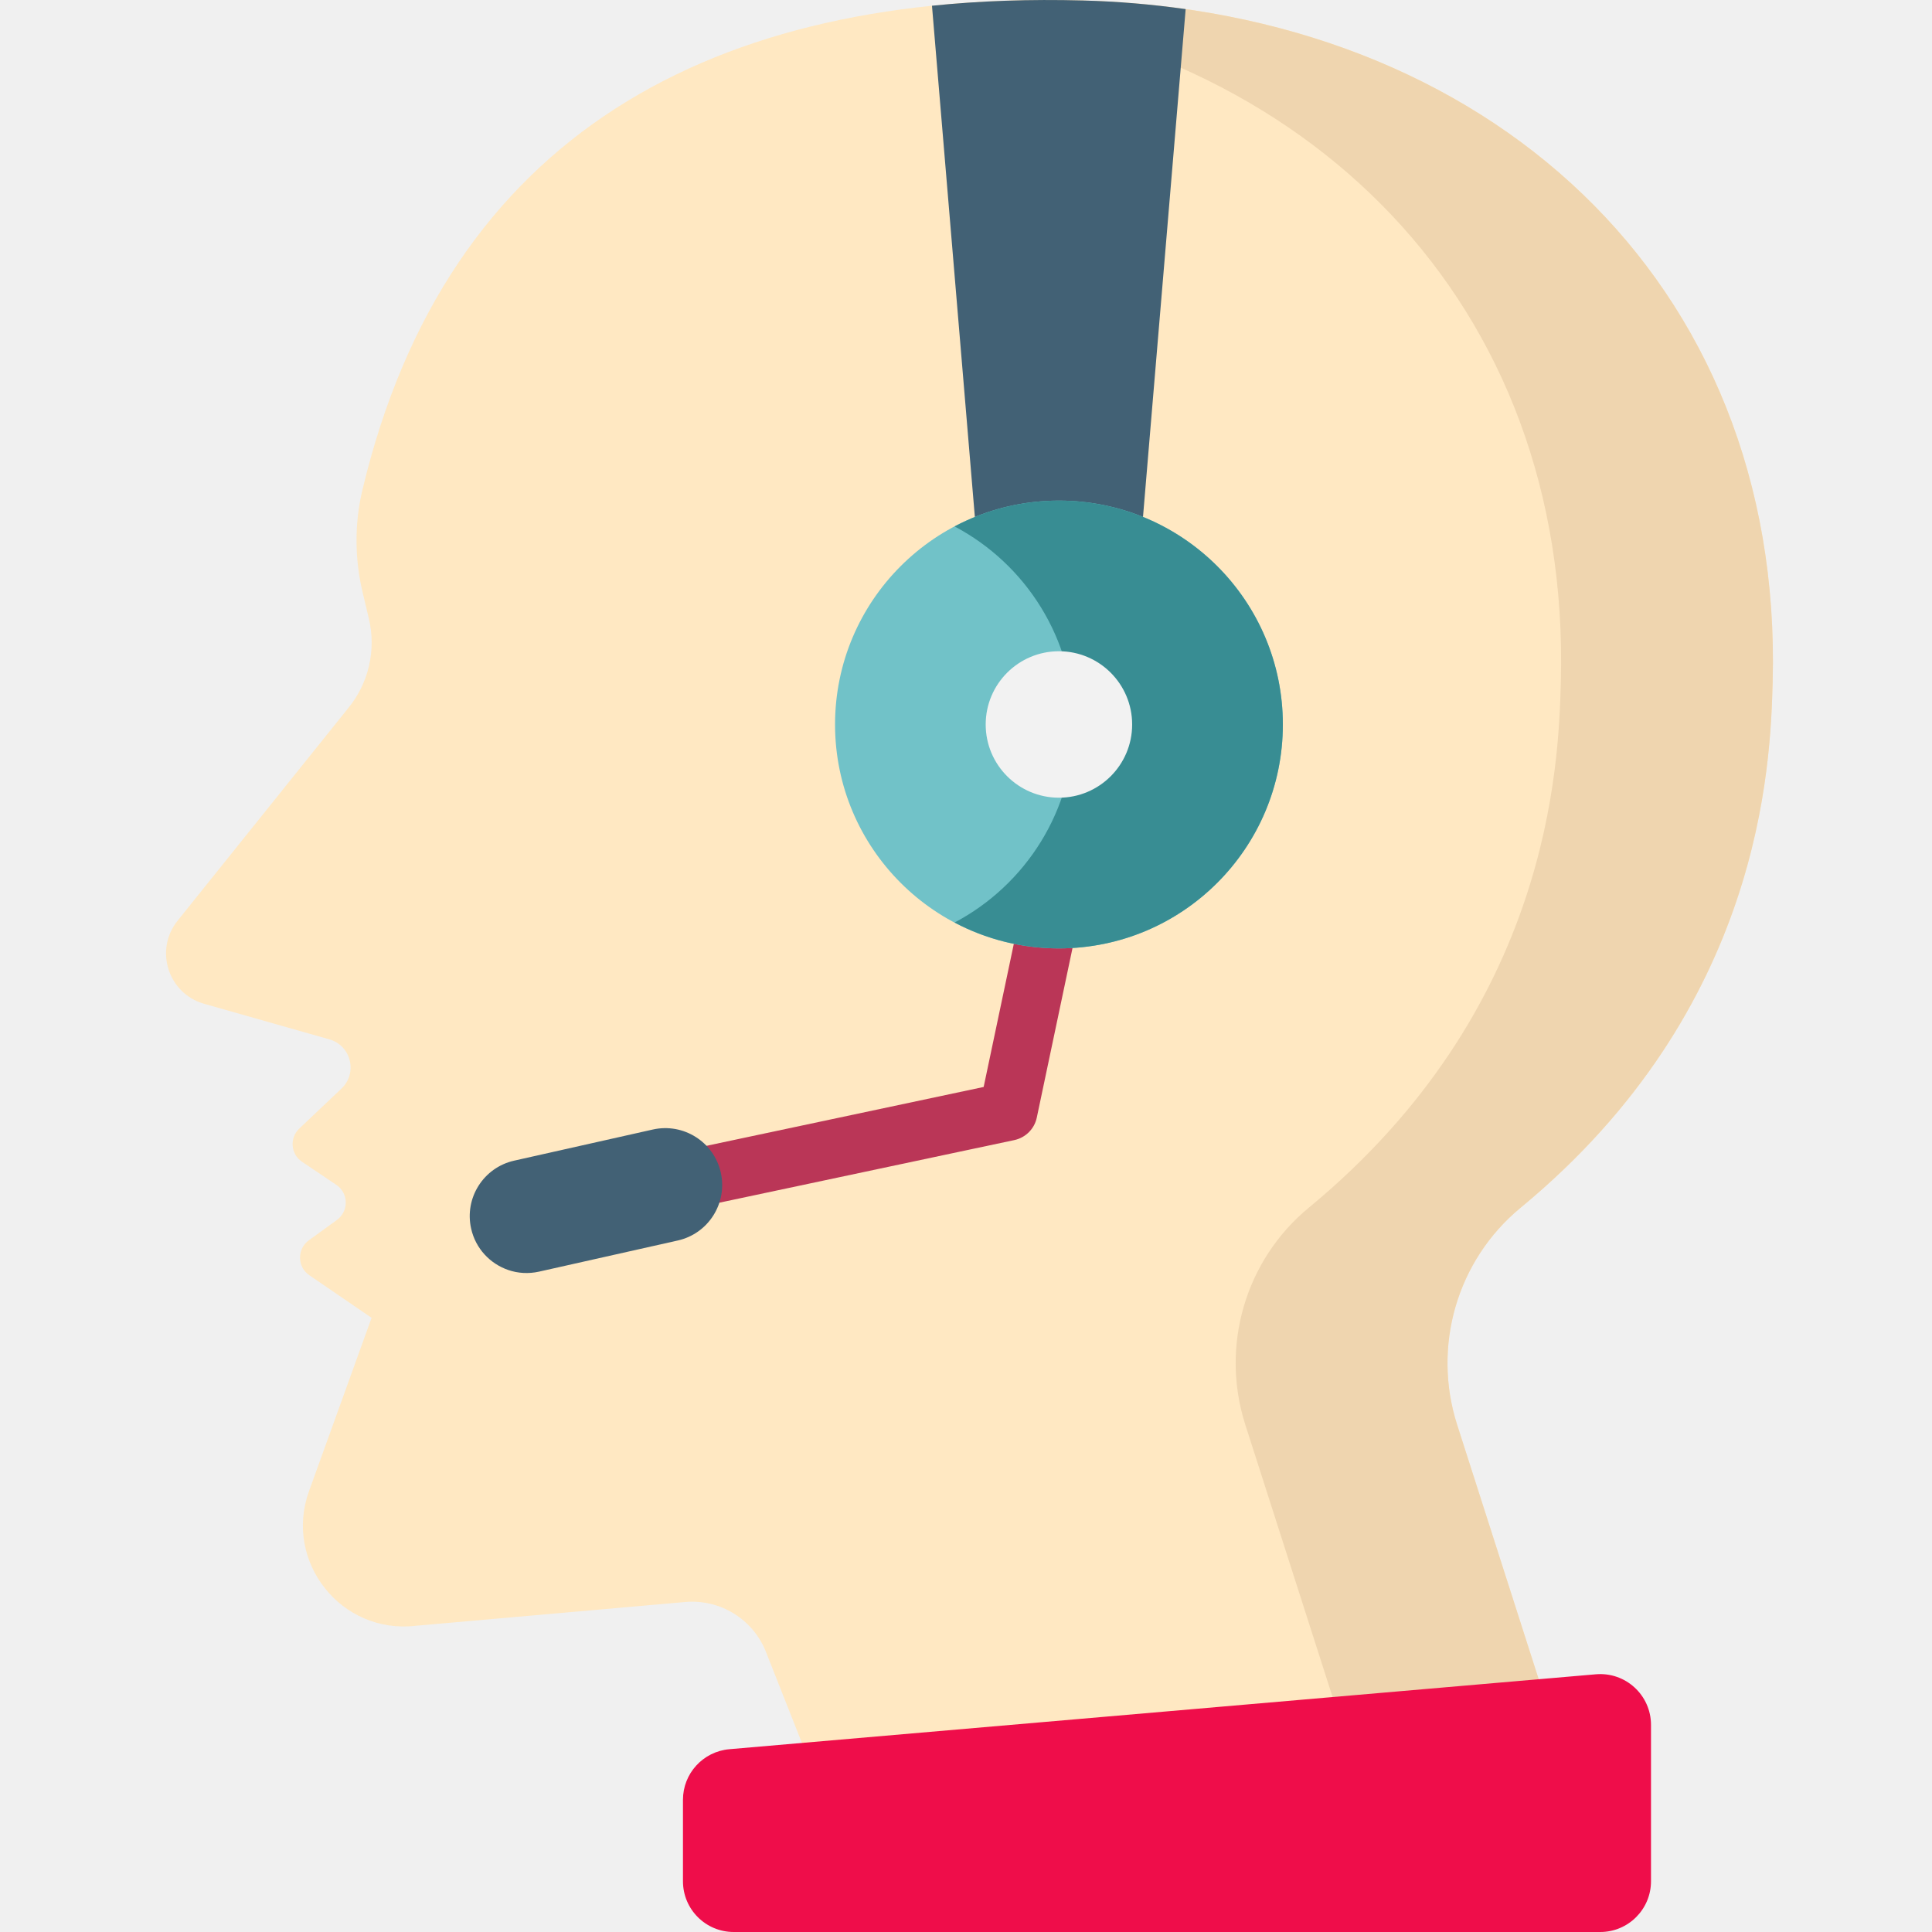
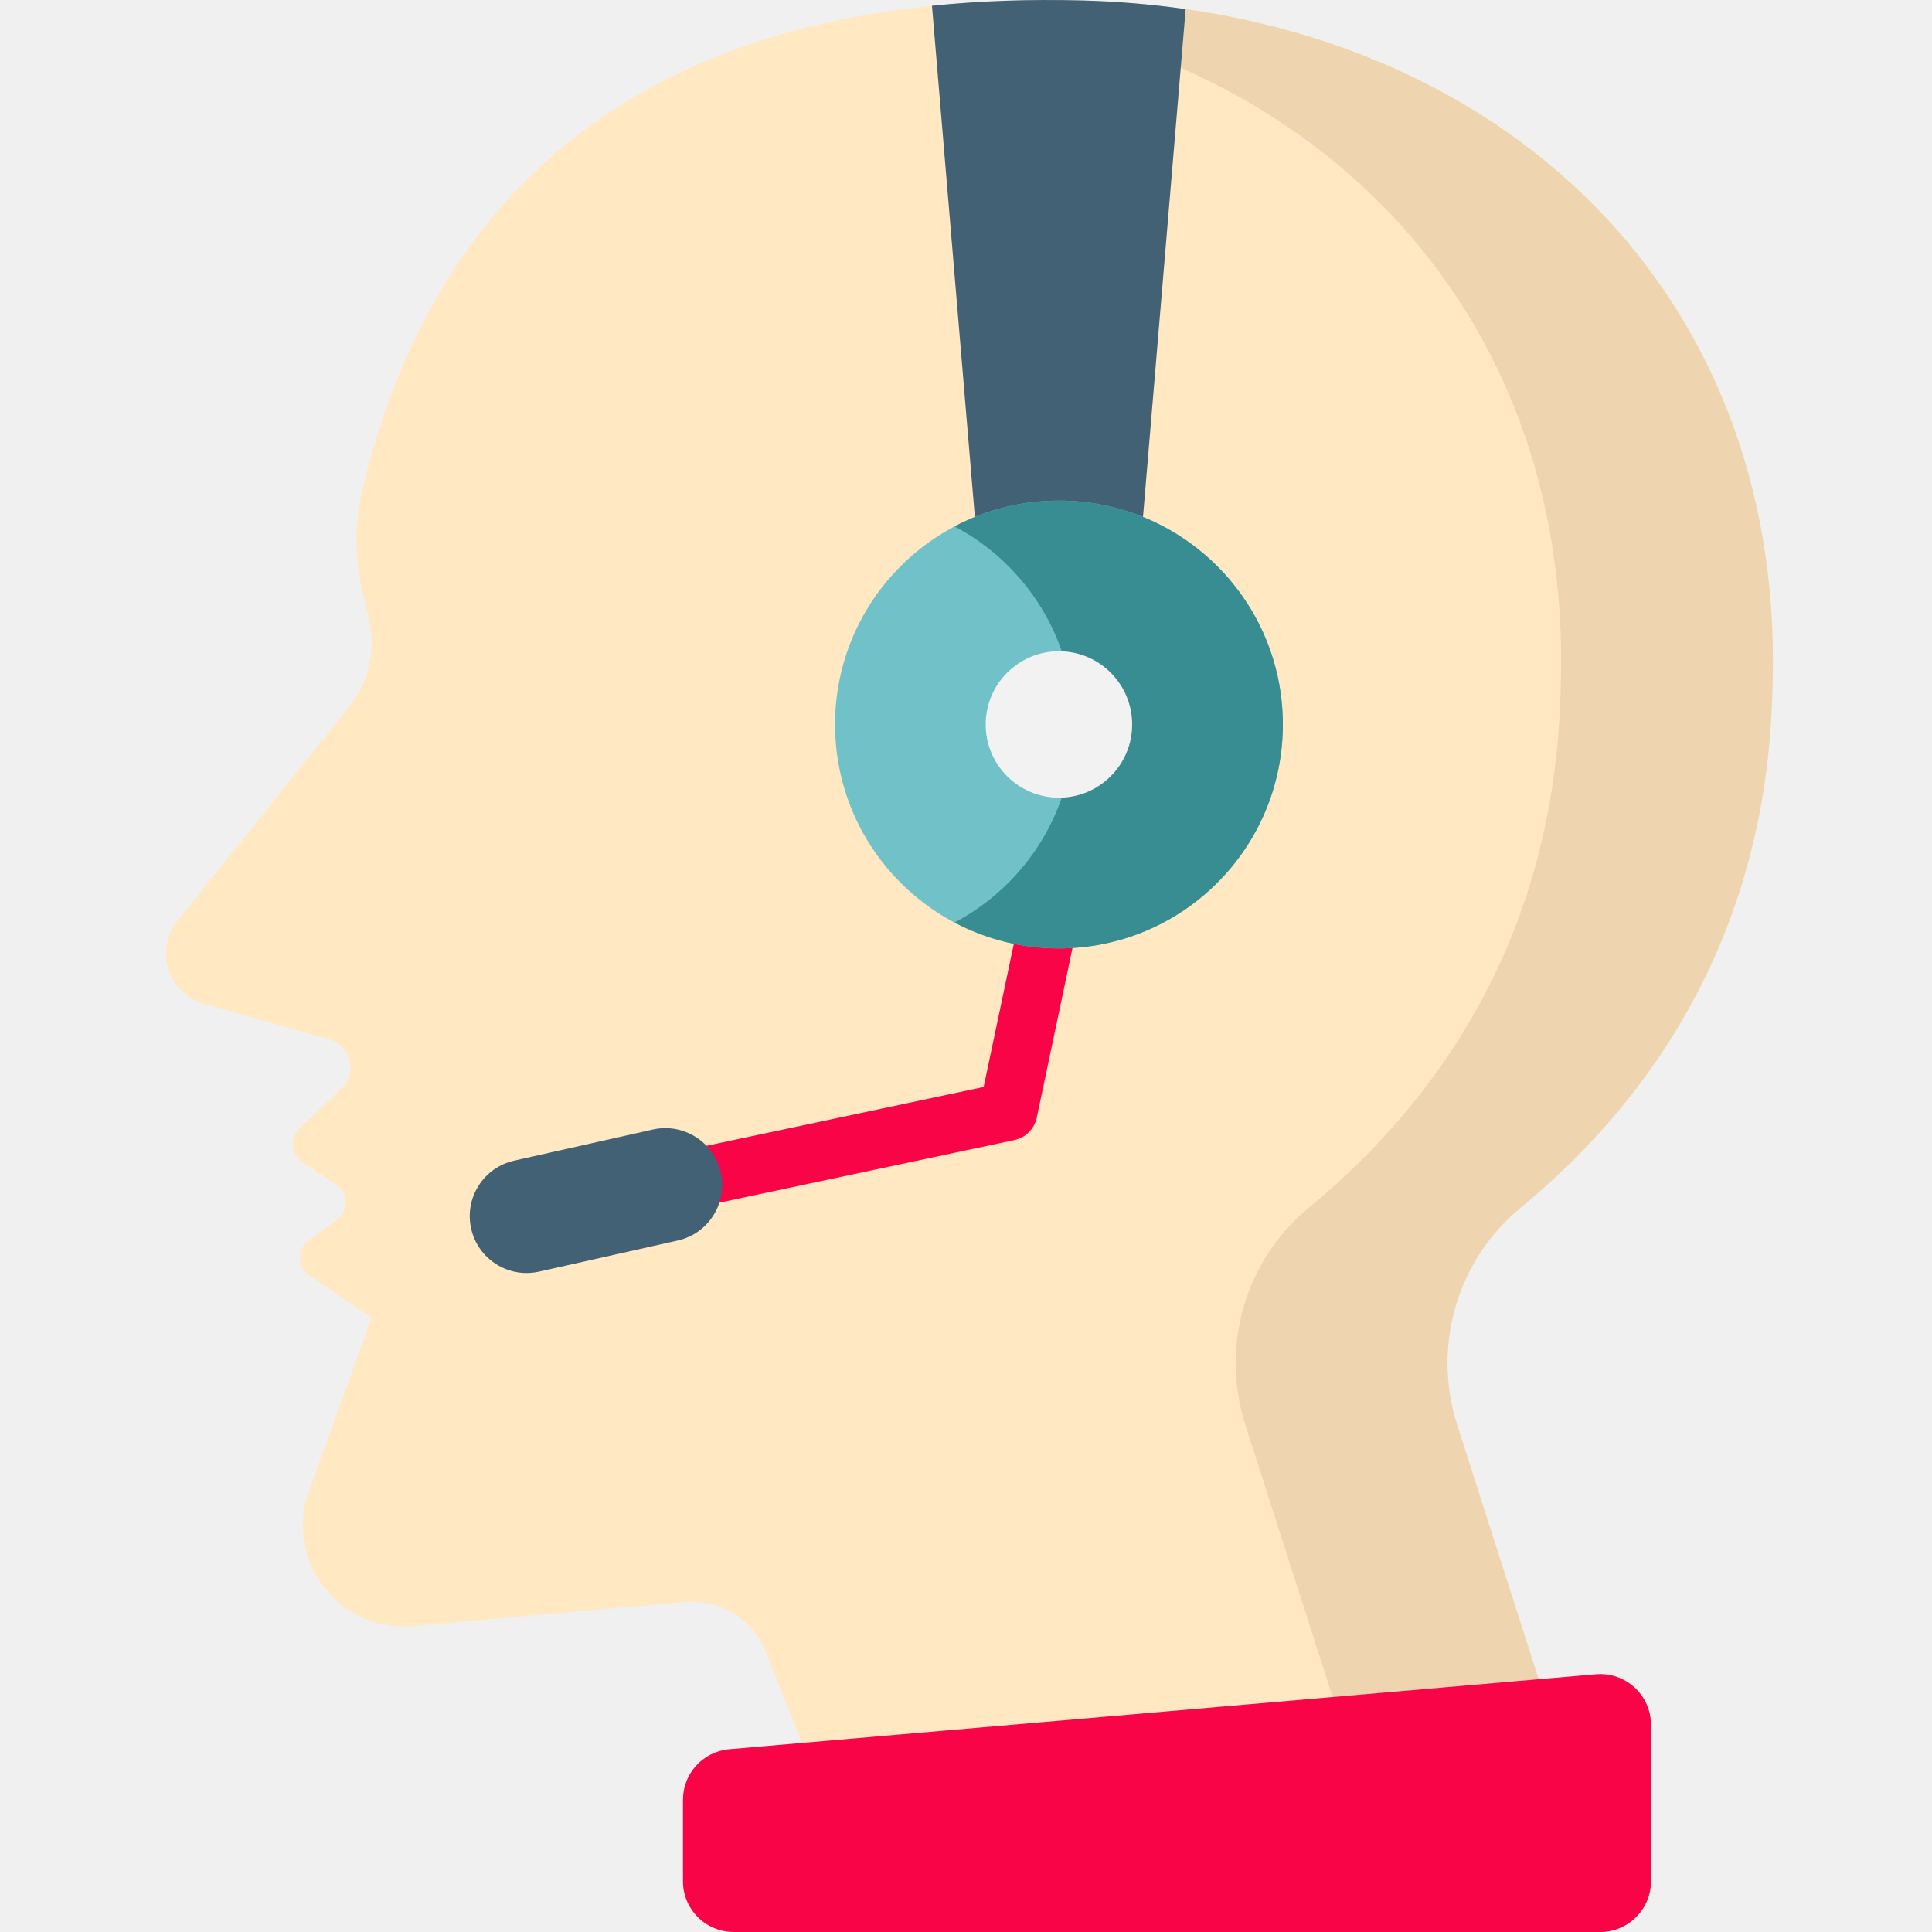
<svg xmlns="http://www.w3.org/2000/svg" width="36" height="36" viewBox="0 0 36 36" fill="none">
  <g clip-path="url(#clip0_213_321)">
    <path d="M14.272 30.78L15.308 33.401C15.53 33.964 16.074 34.334 16.68 34.335L27.712 34.346C28.671 34.346 29.352 33.413 29.059 32.499L27.152 26.55C26.683 25.086 27.149 23.482 28.334 22.504C32.834 18.793 32.99 14.252 33.031 12.705C33.231 5.201 27.677 0.209 20.173 0.009C13.279 -0.175 8.327 2.522 6.753 9.13C6.604 9.757 6.608 10.411 6.757 11.038L6.873 11.526C7.013 12.115 6.869 12.735 6.483 13.202L3.318 17.145C2.87 17.688 3.126 18.512 3.803 18.704L6.137 19.367C6.543 19.482 6.668 19.995 6.363 20.284L5.577 21.029C5.391 21.205 5.417 21.507 5.629 21.649L6.267 22.078C6.496 22.232 6.502 22.568 6.279 22.731L5.755 23.111C5.532 23.273 5.537 23.607 5.764 23.762L6.924 24.556L5.758 27.785C5.283 29.1 6.358 30.456 7.747 30.294L12.768 29.851C13.42 29.794 14.032 30.172 14.272 30.78Z" fill="#FFE8C2" />
-     <path d="M13.01 22.481C12.759 22.481 12.534 22.306 12.479 22.051C12.417 21.757 12.605 21.469 12.898 21.407L18.329 20.254L19.002 17.061C19.064 16.768 19.352 16.58 19.645 16.642C19.939 16.703 20.127 16.991 20.065 17.285L19.319 20.825C19.275 21.035 19.11 21.199 18.9 21.244L13.123 22.47C13.085 22.477 13.048 22.481 13.01 22.481Z" fill="#BA3657" />
+     <path d="M13.01 22.481C12.759 22.481 12.534 22.306 12.479 22.051C12.417 21.757 12.605 21.469 12.898 21.407L18.329 20.254L19.002 17.061C19.064 16.768 19.352 16.58 19.645 16.642C19.939 16.703 20.127 16.991 20.065 17.285L19.319 20.825C19.275 21.035 19.11 21.199 18.9 21.244L13.123 22.47C13.085 22.477 13.048 22.481 13.01 22.481Z" fill="#f90446" />
    <path d="M20.173 0.009C19.251 -0.016 18.364 0.012 17.515 0.093C24.356 0.799 29.273 5.638 29.084 12.705C29.043 14.252 28.887 18.793 24.387 22.504C23.202 23.482 22.736 25.086 23.205 26.549L25.112 32.499C25.394 33.38 24.771 34.279 23.866 34.342L27.712 34.346C28.671 34.346 29.352 33.413 29.059 32.499L27.152 26.549C26.683 25.086 27.149 23.482 28.335 22.504C32.834 18.793 32.99 14.252 33.031 12.705C33.231 5.201 27.677 0.209 20.173 0.009Z" fill="#EFD5AF" />
    <path d="M17.366 0.107L18.27 10.884H21.193L22.093 0.17C21.469 0.081 20.829 0.026 20.173 0.009C19.197 -0.017 18.26 0.015 17.366 0.107Z" fill="#426175" />
    <path d="M23.904 13.5C23.904 15.804 22.036 17.672 19.732 17.672C17.428 17.672 15.56 15.804 15.56 13.5C15.56 11.196 17.428 9.328 19.732 9.328C22.036 9.328 23.904 11.196 23.904 13.5Z" fill="#71C2C8" />
    <path d="M19.732 9.328C19.029 9.328 18.367 9.502 17.787 9.809C19.11 10.508 20.013 11.898 20.013 13.5C20.013 15.101 19.11 16.491 17.787 17.19C18.367 17.497 19.029 17.672 19.732 17.672C22.036 17.672 23.904 15.804 23.904 13.5C23.904 11.196 22.036 9.328 19.732 9.328Z" fill="#388D93" />
    <path d="M21.096 13.5C21.096 14.253 20.485 14.864 19.732 14.864C18.978 14.864 18.367 14.253 18.367 13.5C18.367 12.746 18.978 12.135 19.732 12.135C20.485 12.135 21.096 12.746 21.096 13.5Z" fill="#F2F2F2" />
-     <path d="M29.818 36H13.672C13.149 36 12.726 35.577 12.726 35.054V33.537C12.726 33.046 13.101 32.637 13.59 32.594L29.736 31.198C30.289 31.15 30.764 31.586 30.764 32.141V35.054C30.764 35.577 30.34 36 29.818 36Z" fill="#EF0D4A" />
+     <path d="M29.818 36H13.672C13.149 36 12.726 35.577 12.726 35.054V33.537C12.726 33.046 13.101 32.637 13.59 32.594L29.736 31.198C30.289 31.15 30.764 31.586 30.764 32.141V35.054C30.764 35.577 30.34 36 29.818 36Z" fill="#f90446" />
    <path d="M9.472 23.665C9.134 23.549 8.862 23.267 8.779 22.893C8.65 22.322 9.01 21.755 9.581 21.627L12.164 21.047C12.736 20.919 13.303 21.278 13.431 21.849C13.559 22.42 13.2 22.987 12.629 23.115L10.045 23.695C9.847 23.739 9.65 23.726 9.472 23.665Z" fill="#426175" />
  </g>
  <defs>
    <clipPath id="clip0_213_321">
      <rect width="36" height="36" fill="white" />
    </clipPath>
  </defs>
</svg>
